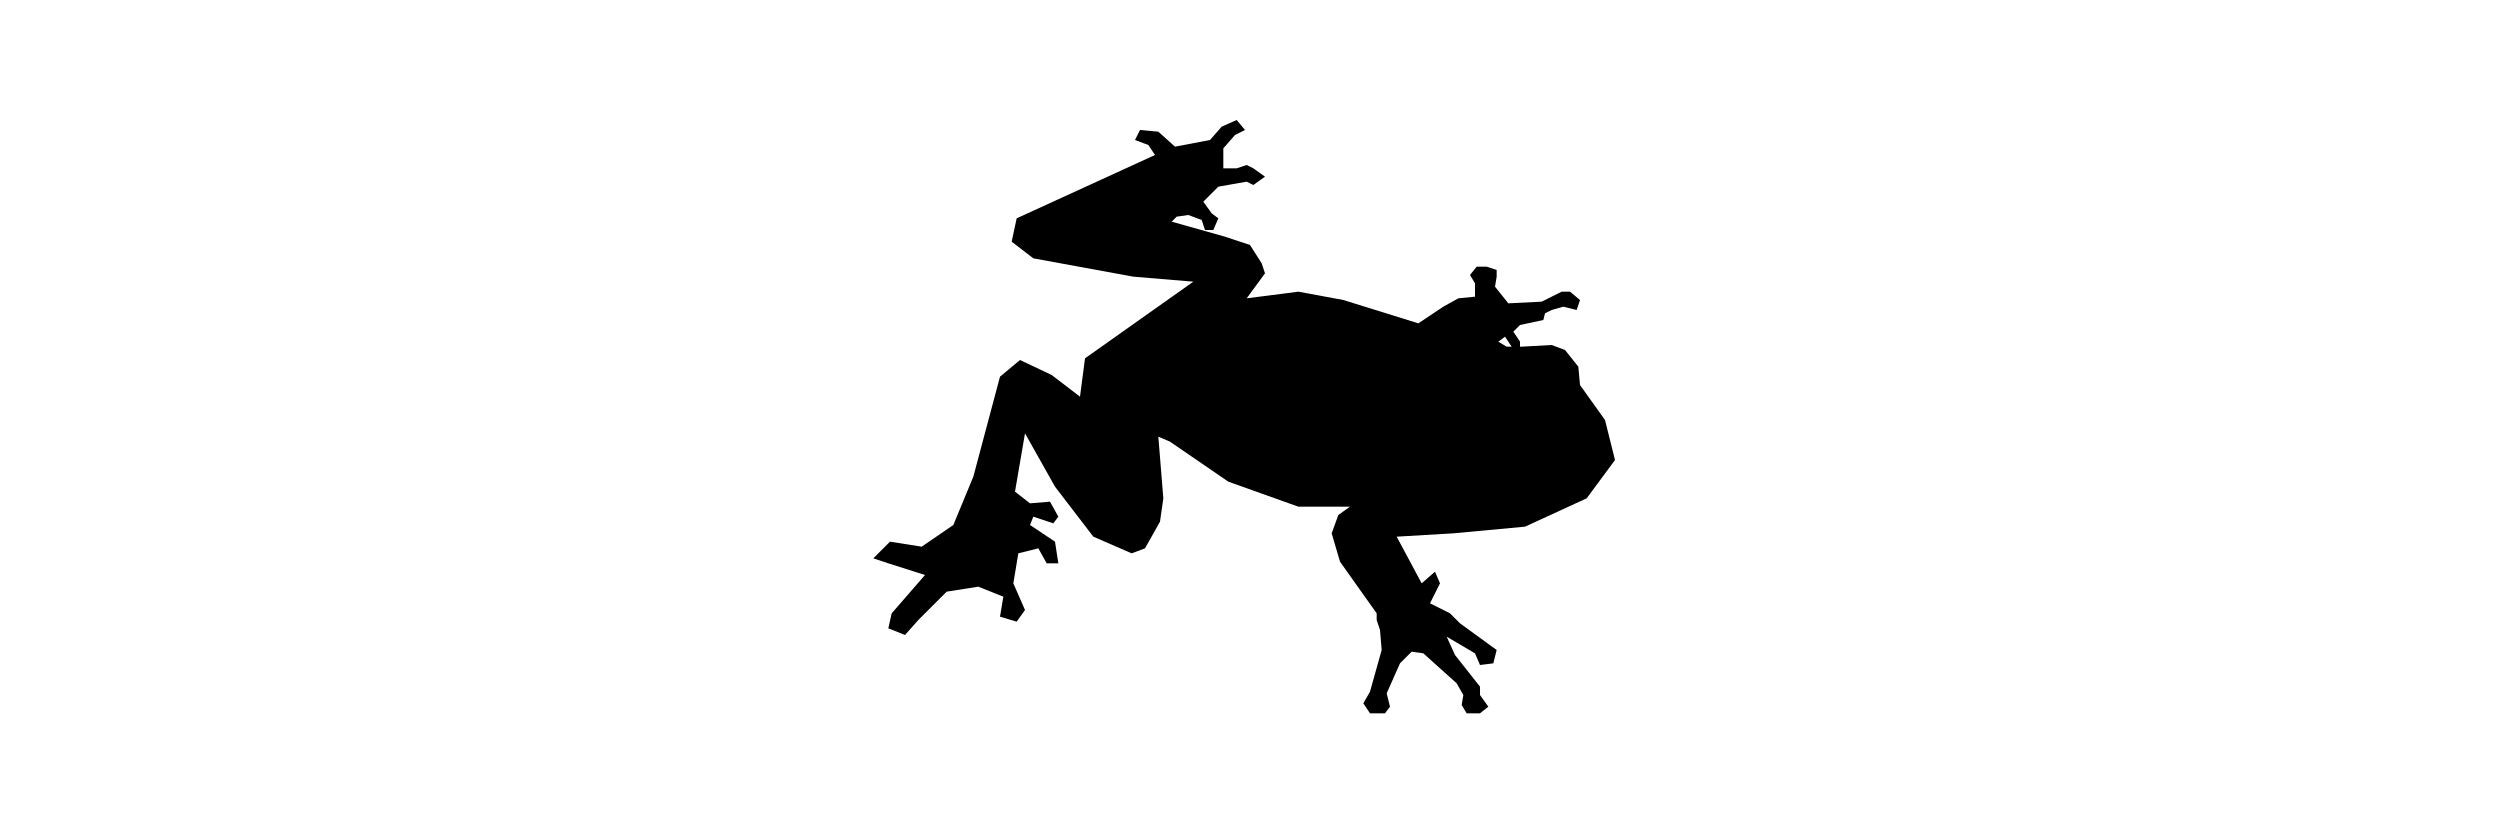
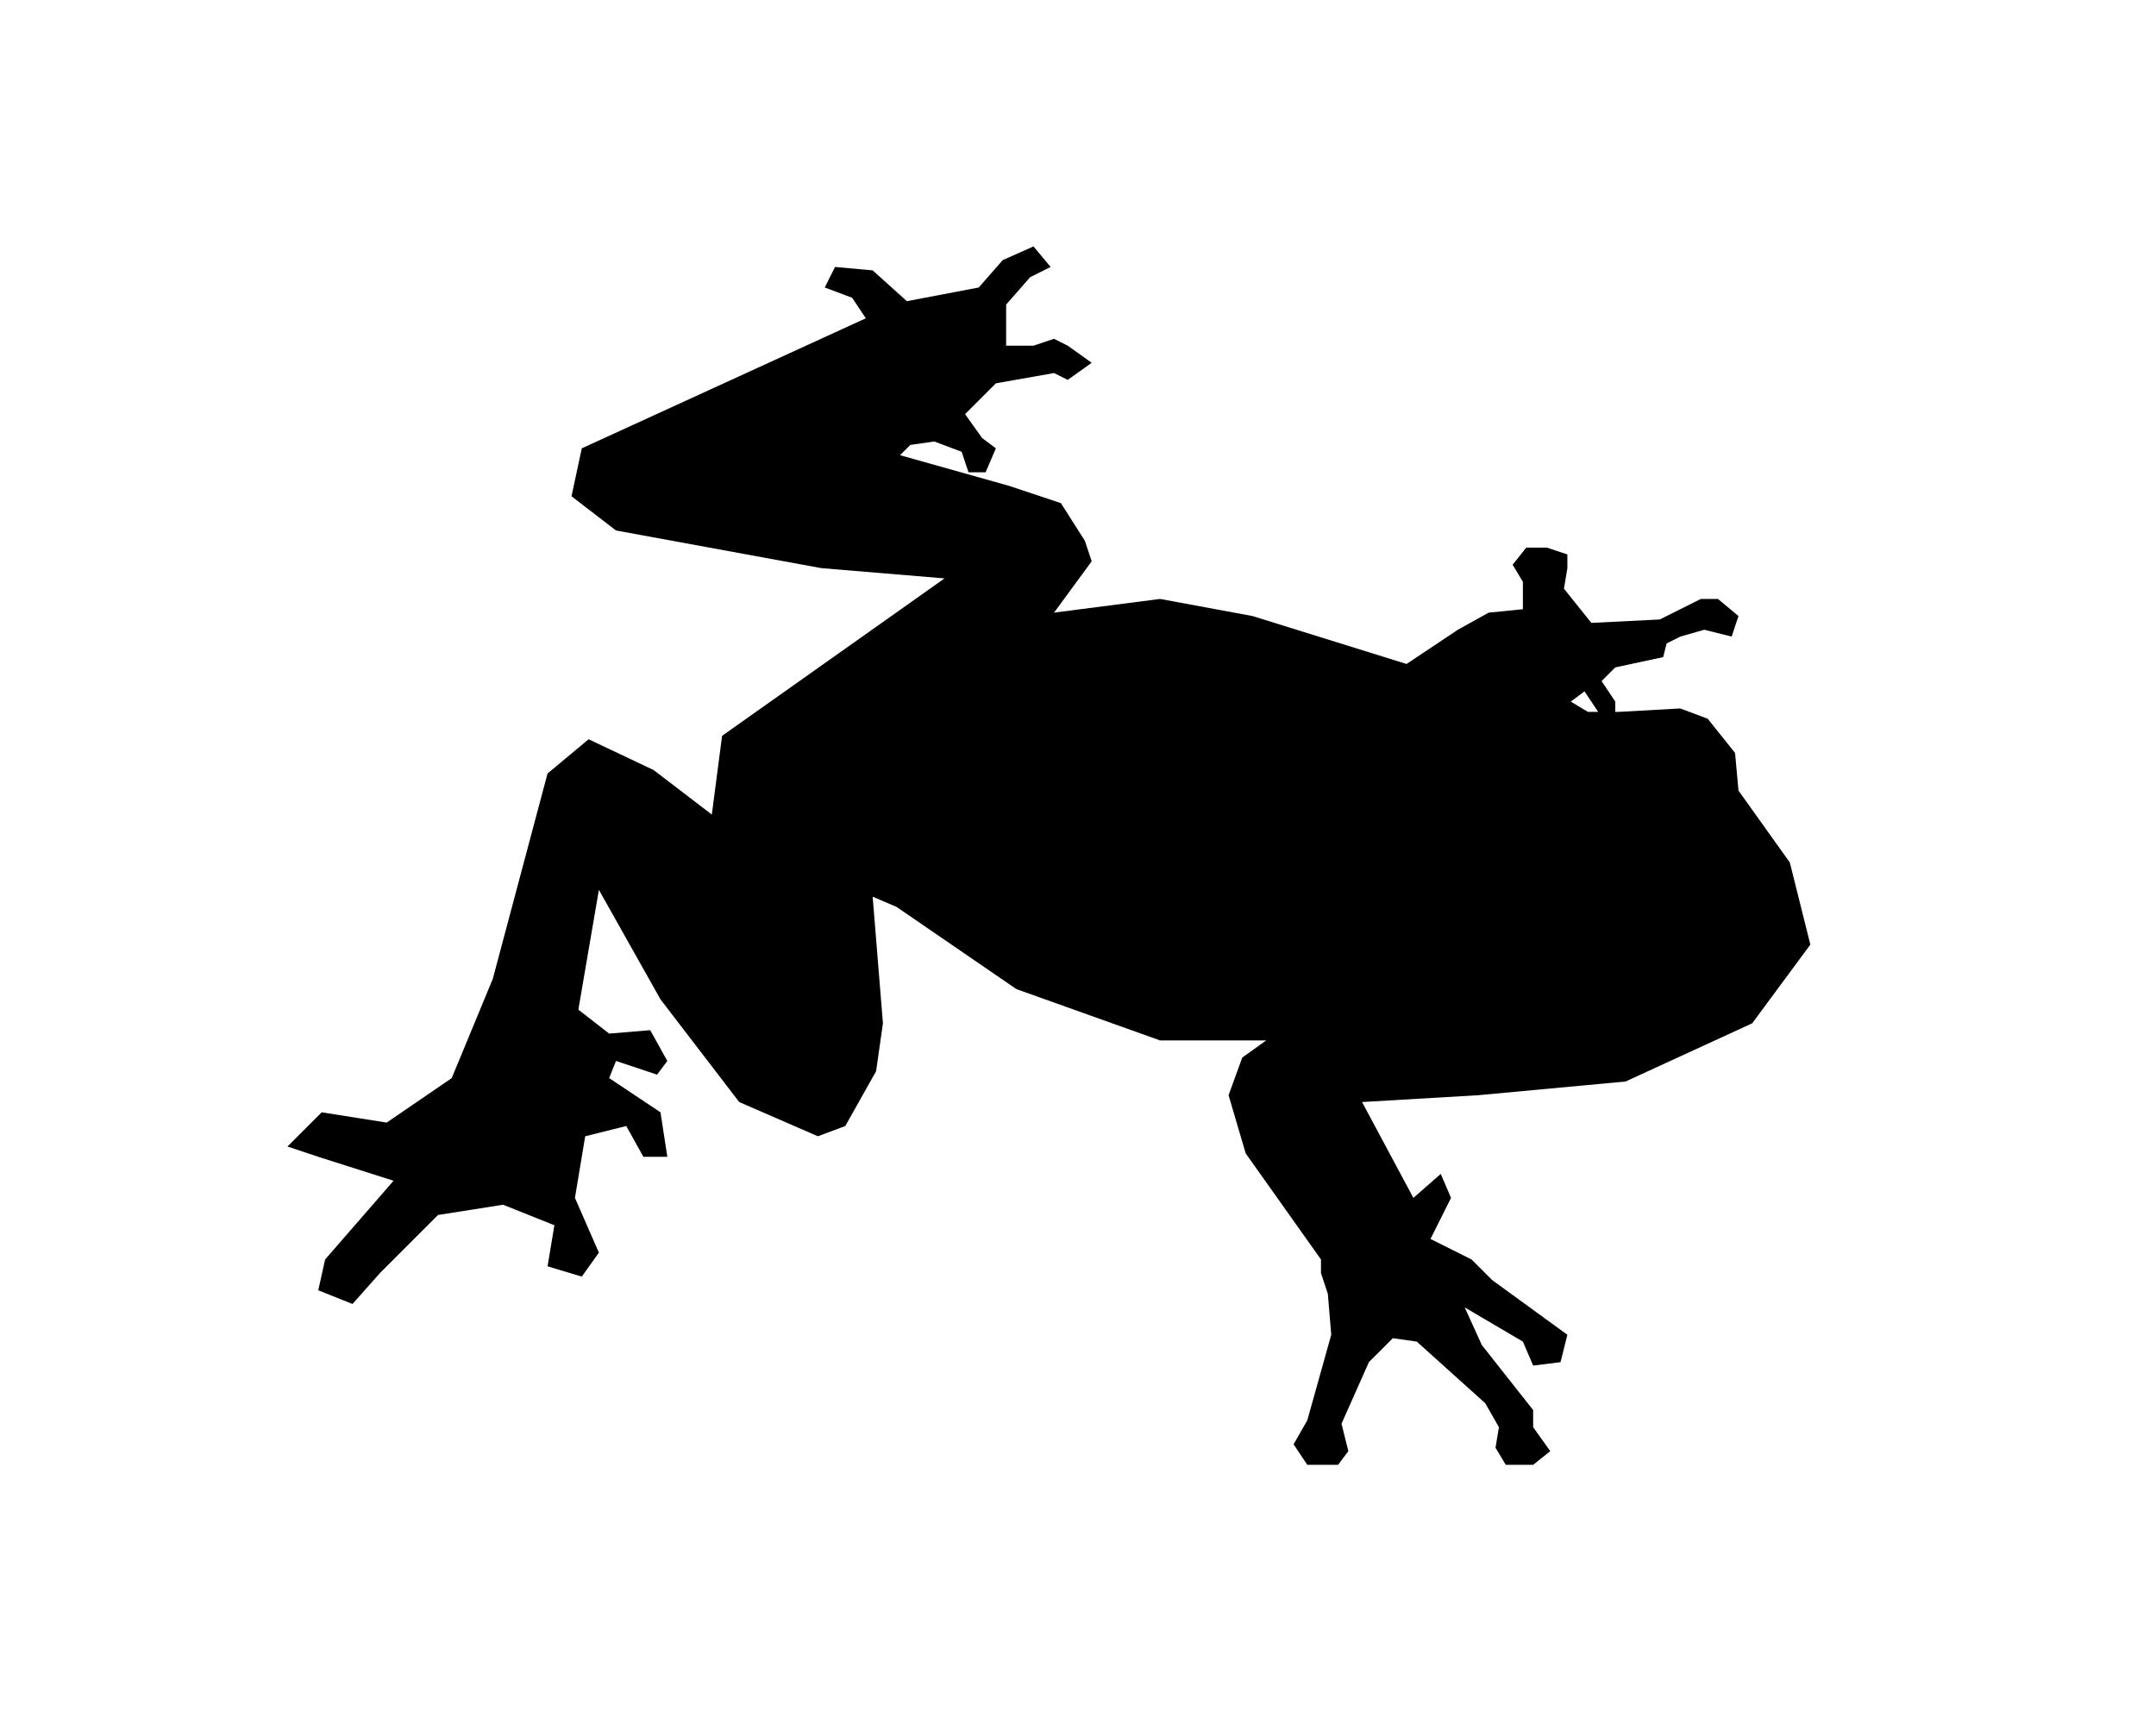
- <svg xmlns="http://www.w3.org/2000/svg" version="1.1" id="Livello_1" x="0px" y="0px" viewBox="0 0 150 50" enable-background="new 0 0 150 50" xml:space="preserve">
+ <svg xmlns="http://www.w3.org/2000/svg" version="1.1" id="Livello_1" x="0px" y="0px" viewBox="44 0 63 50" enable-background="new 44 0 63 50" xml:space="preserve">
  <g>
    <polygon points="74.8,17.9 77.9,17.5 80.6,18 85.1,19.4 86.6,18.4 87.5,17.9 88.5,17.8 88.5,17 88.2,16.5 88.6,16 89.2,16    89.8,16.2 89.8,16.6 89.7,17.2 90.5,18.2 92.5,18.1 93.7,17.5 94.2,17.5 94.8,18 94.6,18.6 93.8,18.4 93.1,18.6 92.7,18.8    92.6,19.2 91.2,19.5 90.8,19.9 91.2,20.5 91.2,20.8 90.7,20.8 90.3,20.2 89.9,20.5 90.4,20.8 91.3,20.8 93.1,20.7 93.9,21 94.7,22    94.8,23.1 96.3,25.2 96.9,27.6 95.2,29.9 91.5,31.6 87.2,32 83.8,32.2 85.3,35 86.1,34.3 86.4,35 85.8,36.2 87,36.8 87.6,37.4    89.8,39 89.6,39.8 88.8,39.9 88.5,39.2 86.8,38.2 87.3,39.3 88.8,41.2 88.8,41.7 89.3,42.4 88.8,42.8 88,42.8 87.7,42.3 87.8,41.7    87.4,41 85.4,39.2 84.7,39.1 84,39.8 83.2,41.6 83.4,42.4 83.1,42.8 82.2,42.8 81.8,42.2 82.2,41.5 82.9,39 82.8,37.8 82.6,37.2    82.6,36.8 80.4,33.7 79.9,32 80.3,30.9 81,30.4 77.9,30.4 73.7,28.9 70.2,26.5 69.5,26.2 69.8,29.9 69.6,31.3 68.7,32.9 67.9,33.2    65.6,32.2 63.3,29.2 61.5,26 60.9,29.5 61.8,30.2 63,30.1 63.5,31 63.2,31.4 62,31 61.8,31.5 63.3,32.5 63.5,33.8 62.8,33.8    62.3,32.9 61.1,33.2 60.8,35 61.5,36.6 61,37.3 60,37 60.2,35.8 58.7,35.2 56.8,35.5 55.1,37.2 54.3,38.1 53.3,37.7 53.5,36.8    55.5,34.5 53.3,33.8 52.4,33.5 53.4,32.5 55.3,32.8 57.2,31.5 58.4,28.6 60,22.6 61.2,21.6 63.1,22.5 64.8,23.8 65.1,21.5    71.6,16.9 68,16.6 62,15.5 60.7,14.5 61,13.1 69.3,9.3 68.9,8.7 68.1,8.4 68.4,7.8 69.5,7.9 70.5,8.8 72.6,8.4 73.3,7.6 74.2,7.2    74.7,7.8 74.1,8.1 73.4,8.9 73.4,10.1 74.2,10.1 74.8,9.9 75.2,10.1 75.9,10.6 75.2,11.1 74.8,10.9 73.1,11.2 72.2,12.1 72.7,12.8    73.1,13.1 72.8,13.8 72.3,13.8 72.1,13.2 71.3,12.9 70.6,13 70.3,13.3 73.5,14.2 75,14.7 75.7,15.8 75.9,16.4  " />
  </g>
</svg>
